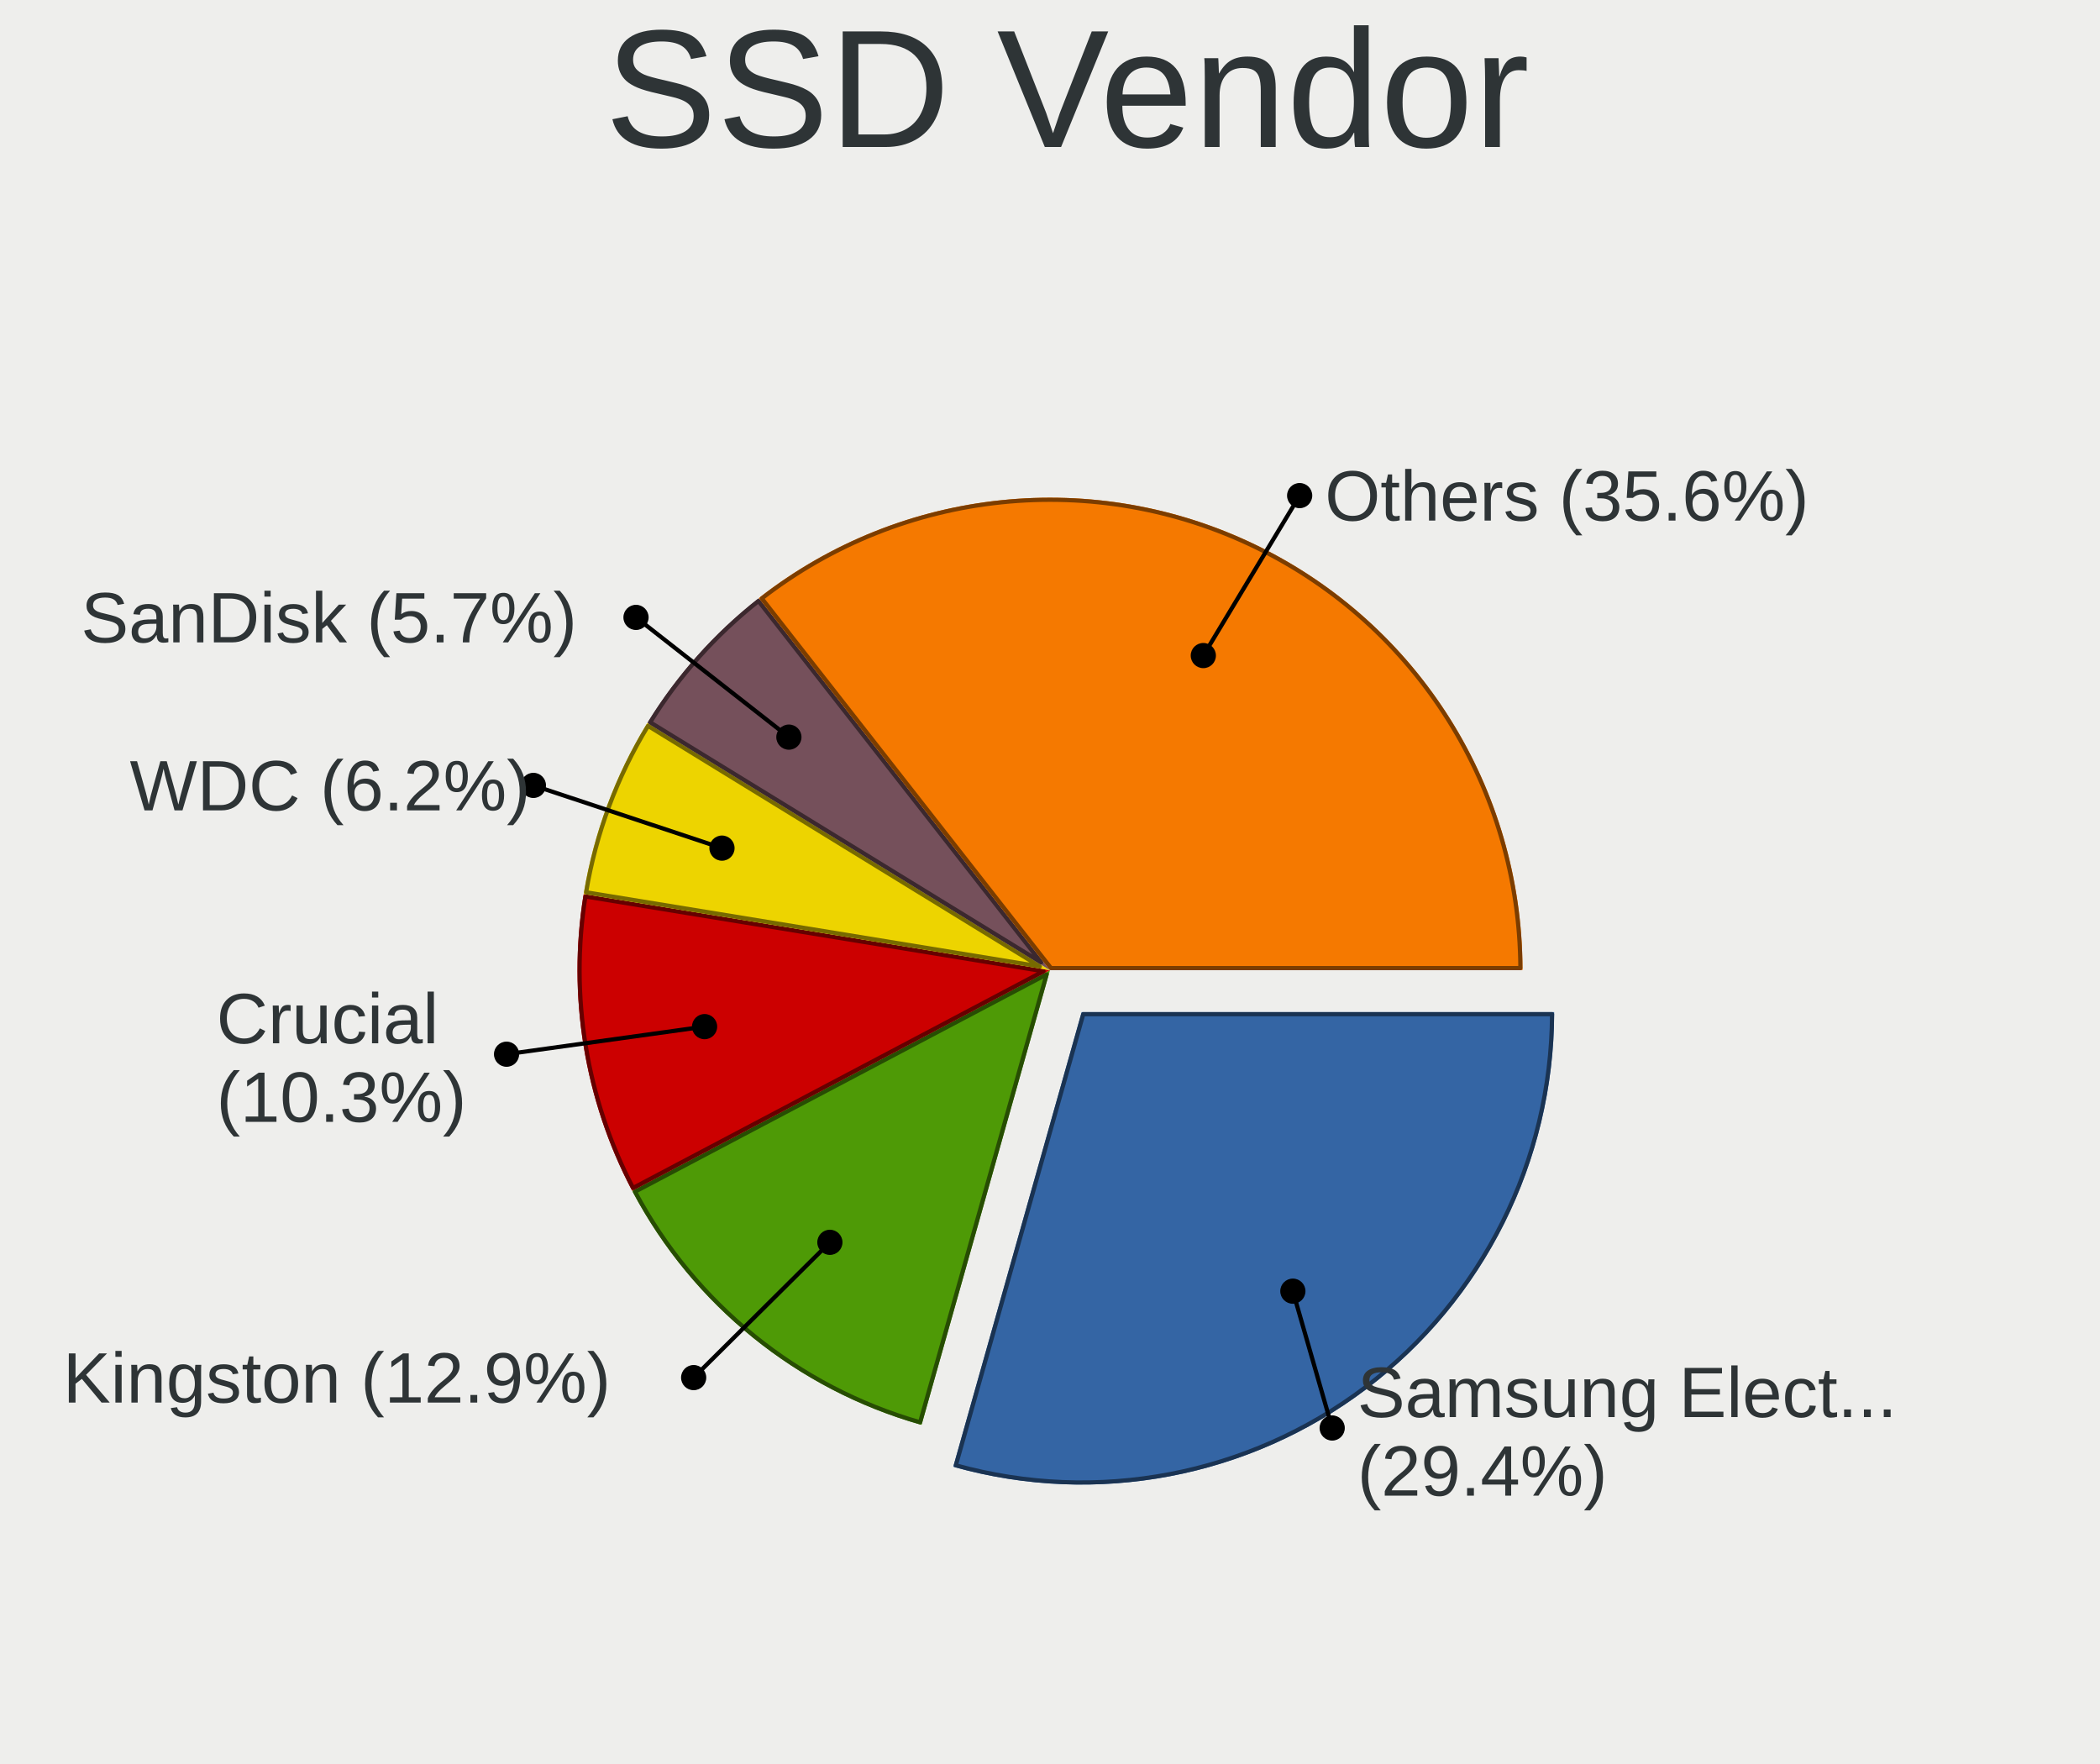
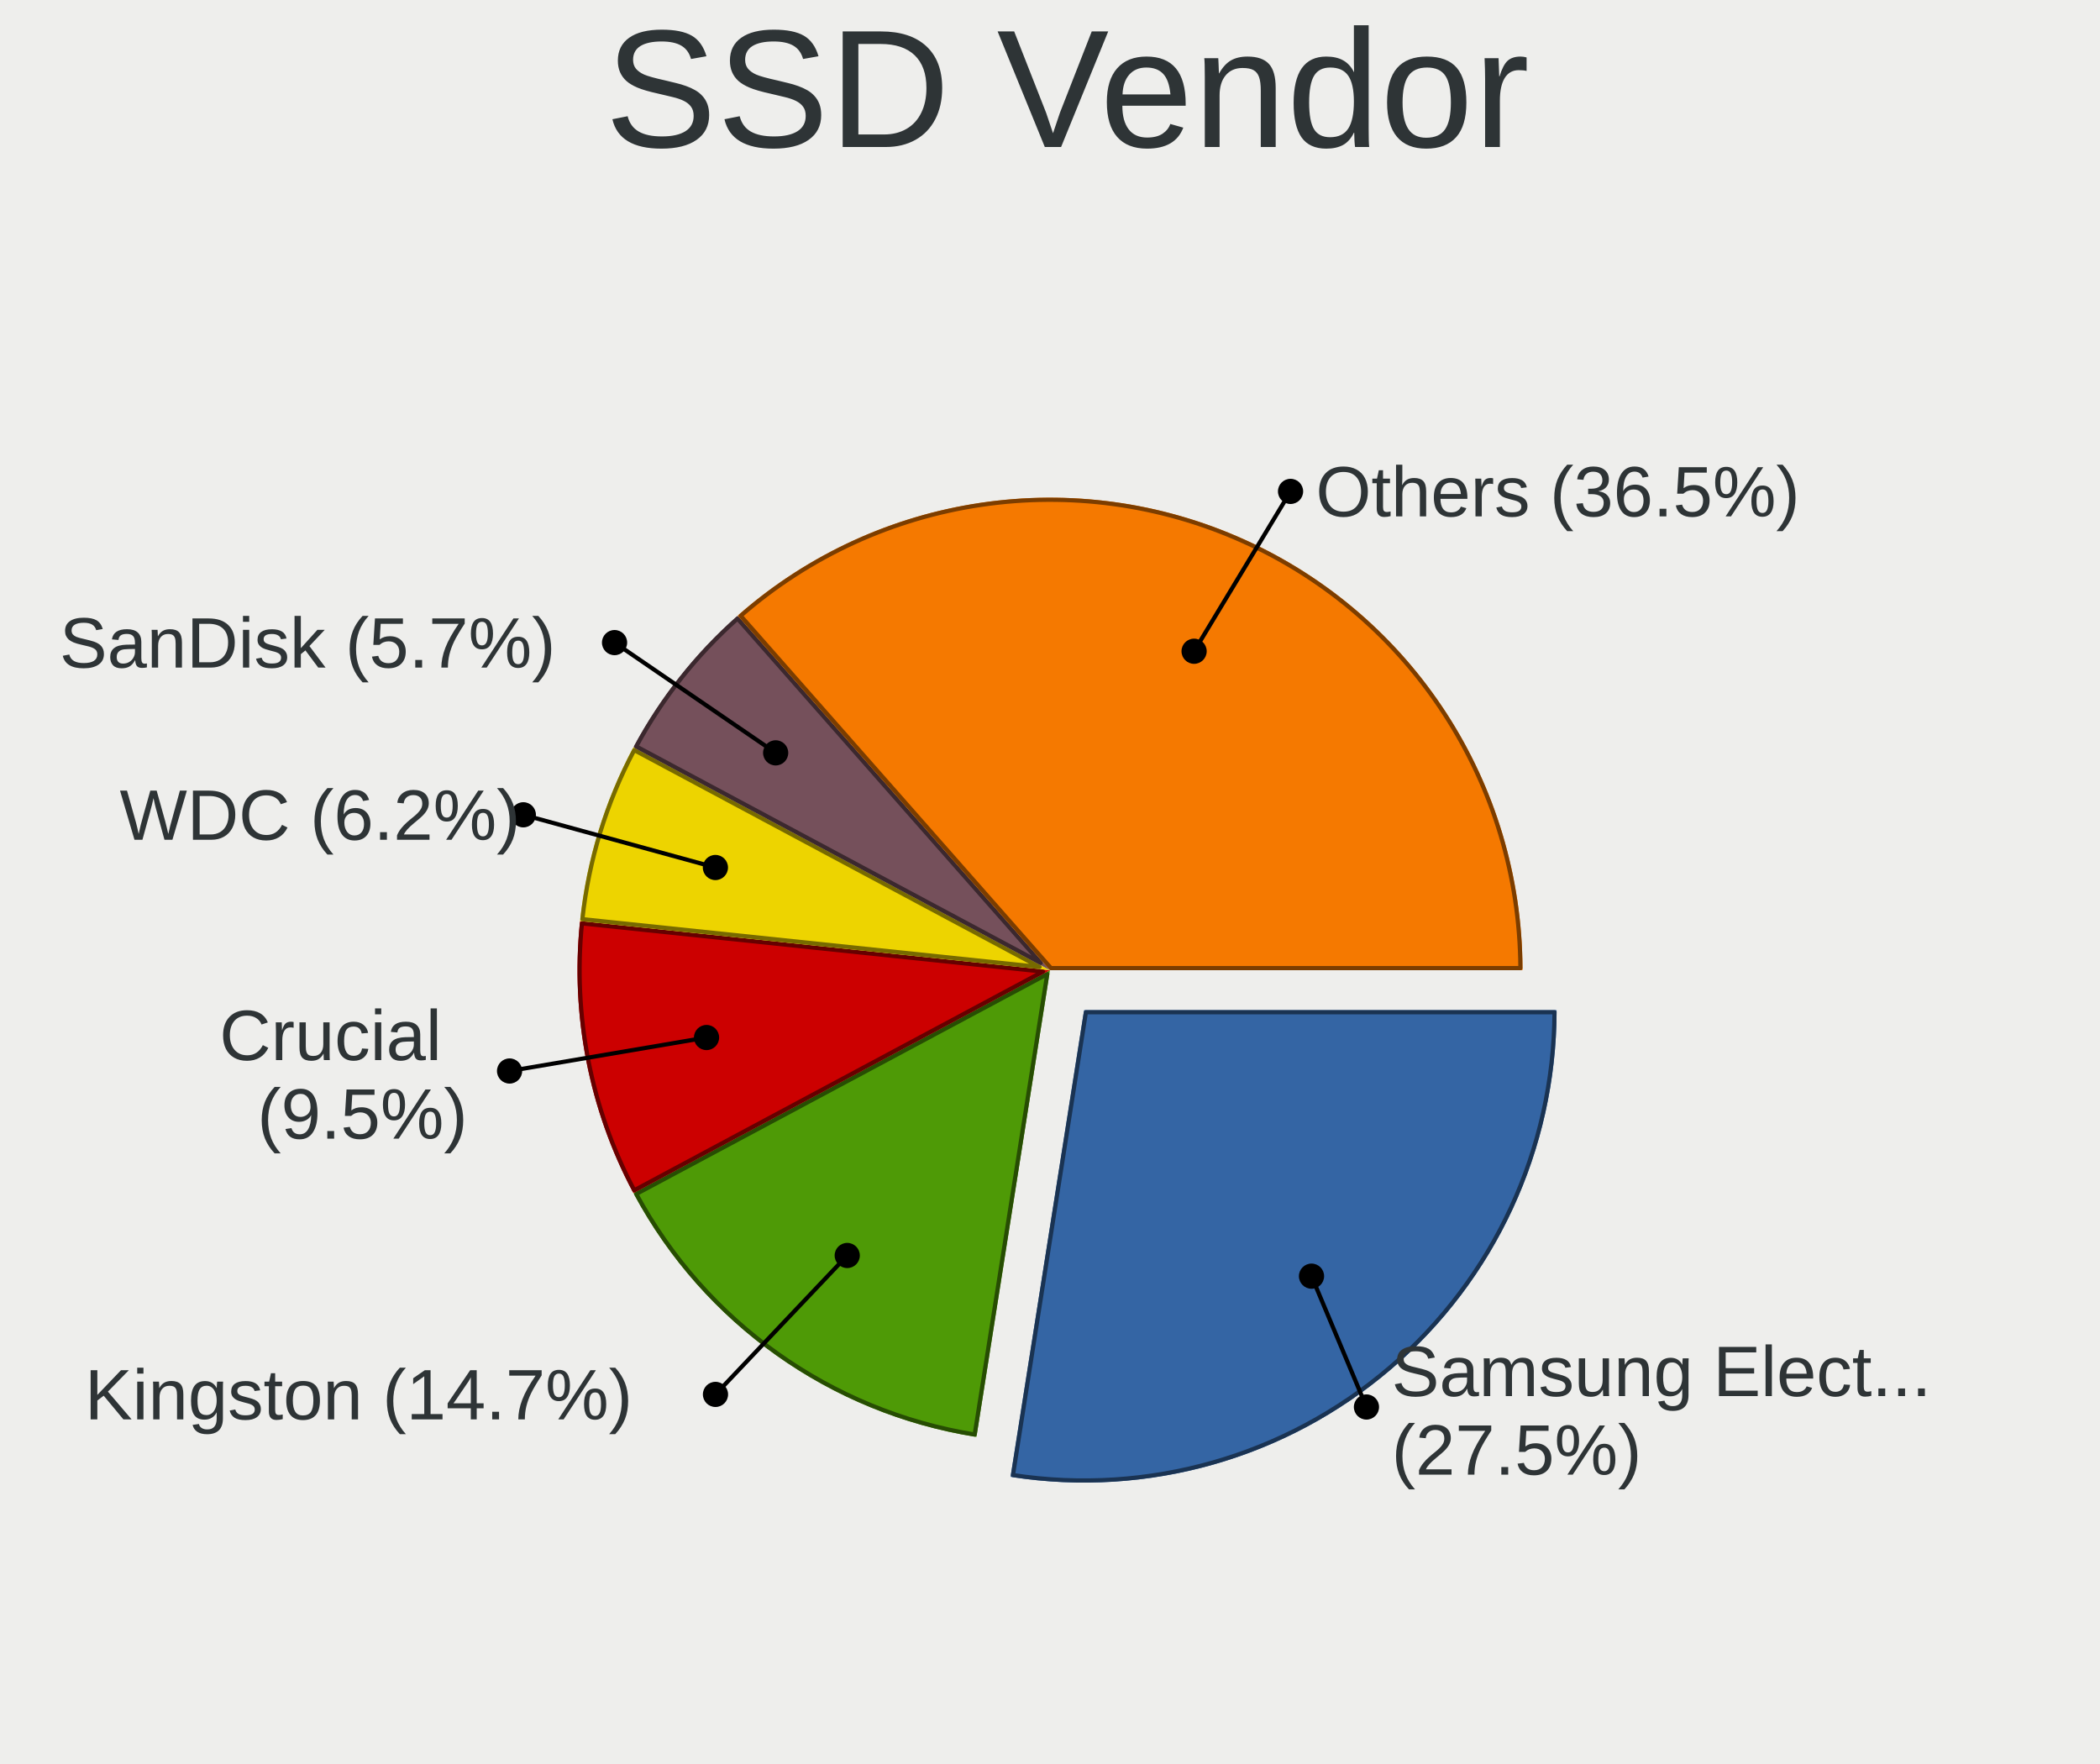
<svg xmlns="http://www.w3.org/2000/svg" width="500" height="420" version="1.0" id="ezcGraph">
  <defs />
  <g id="ezcGraphChart" color-rendering="optimizeQuality" shape-rendering="geometricPrecision" text-rendering="optimizeLegibility">
    <path d=" M 0,420 L 0,0 L 500,0 L 500,420 L 0,420 z " style="fill: #eeeeec; fill-opacity: 1.00; stroke: none;" id="ezcGraphPolygon_1" />
    <path d=" M 0,42 L 0,0 L 500,0 L 500,42 L 0,42 z " style="fill: #000000; fill-opacity: 0.00; stroke: none;" id="ezcGraphPolygon_2" />
-     <path d="M 257.54,240.97 L 370.04,240.97 A 112.50,112.50 0 0,1 226.96,349.23 z" style="fill: #3465a4; fill-opacity: 1.00; stroke: none; cursor: pointer;" id="ezcGraphCircleSector_4" />
-     <path d="M 257.92,241.47 L 369.54,241.47 A 112.00,112.00 0 0,1 227.58,348.89 z" style="fill: none; stroke: #1a3352; stroke-width: 1; stroke-opacity: 1.00; stroke-linecap: round; stroke-linejoin: round;" id="ezcGraphCircleSector_5" />
-     <path d="M 250.00,231.00 L 219.42,339.26 A 112.50,112.50 0 0,1 150.52,283.53 z" style="fill: #4e9a06; fill-opacity: 1.00; stroke: none; cursor: pointer;" id="ezcGraphCircleSector_6" />
-     <path d="M 249.20,231.99 L 219.07,338.65 A 112.00,112.00 0 0,1 151.19,283.74 z" style="fill: none; stroke: #274d03; stroke-width: 1; stroke-opacity: 1.00; stroke-linecap: round; stroke-linejoin: round;" id="ezcGraphCircleSector_7" />
-     <path d="M 250.00,231.00 L 150.52,283.53 A 112.50,112.50 0 0,1 138.97,212.86 z" style="fill: #cc0000; fill-opacity: 1.00; stroke: none; cursor: pointer;" id="ezcGraphCircleSector_8" />
-     <path d="M 248.45,231.25 L 150.73,282.85 A 112.00,112.00 0 0,1 139.38,213.44 z" style="fill: none; stroke: #660000; stroke-width: 1; stroke-opacity: 1.00; stroke-linecap: round; stroke-linejoin: round;" id="ezcGraphCircleSector_9" />
-     <path d="M 250.00,231.00 L 138.97,212.86 A 112.50,112.50 0 0,1 154.13,172.14 z" style="fill: #edd400; fill-opacity: 1.00; stroke: none; cursor: pointer;" id="ezcGraphCircleSector_10" />
-     <path d="M 247.57,230.10 L 139.55,212.45 A 112.00,112.00 0 0,1 154.29,172.83 z" style="fill: none; stroke: #776a00; stroke-width: 1; stroke-opacity: 1.00; stroke-linecap: round; stroke-linejoin: round;" id="ezcGraphCircleSector_11" />
-     <path d="M 250.00,231.00 L 154.13,172.14 A 112.50,112.50 0 0,1 180.67,142.40 z" style="fill: #75505b; fill-opacity: 1.00; stroke: none; cursor: pointer;" id="ezcGraphCircleSector_12" />
-     <path d="M 247.89,229.12 L 154.81,171.98 A 112.00,112.00 0 0,1 180.59,143.10 z" style="fill: none; stroke: #3b282e; stroke-width: 1; stroke-opacity: 1.00; stroke-linecap: round; stroke-linejoin: round;" id="ezcGraphCircleSector_13" />
-     <path d="M 250.00,231.00 L 180.67,142.40 A 112.50,112.50 0 0,1 362.50,231.00 z" style="fill: #f57900; fill-opacity: 1.00; stroke: none;" id="ezcGraphCircleSector_14" />
-     <path d="M 250.24,230.50 L 181.38,142.48 A 112.00,112.00 0 0,1 362.00,230.50 z" style="fill: none; stroke: #7b3d00; stroke-width: 1; stroke-opacity: 1.00; stroke-linecap: round; stroke-linejoin: round;" id="ezcGraphCircleSector_15" />
-     <path d=" M 187.831,175.507 L 151.431,147" style="fill: none; stroke: #000000; stroke-width: 1; stroke-opacity: 1.00; stroke-linecap: round; stroke-linejoin: round;" id="ezcGraphLine_16" />
-     <ellipse cx="187.831" cy="175.507" rx="3" ry="3" style="fill: #000000; fill-opacity: 1.00; stroke: none;" id="ezcGraphCircle_17" />
-     <ellipse cx="151.431" cy="147" rx="3" ry="3" style="fill: #000000; fill-opacity: 1.00; stroke: none;" id="ezcGraphCircle_18" />
-     <path d=" M 171.899,201.935 L 127,187" style="fill: none; stroke: #000000; stroke-width: 1; stroke-opacity: 1.00; stroke-linecap: round; stroke-linejoin: round;" id="ezcGraphLine_20" />
-     <ellipse cx="171.899" cy="201.935" rx="3" ry="3" style="fill: #000000; fill-opacity: 1.00; stroke: none;" id="ezcGraphCircle_21" />
-     <ellipse cx="127" cy="187" rx="3" ry="3" style="fill: #000000; fill-opacity: 1.00; stroke: none;" id="ezcGraphCircle_22" />
-     <path d=" M 167.757,244.436 L 120.61,251" style="fill: none; stroke: #000000; stroke-width: 1; stroke-opacity: 1.00; stroke-linecap: round; stroke-linejoin: round;" id="ezcGraphLine_24" />
-     <ellipse cx="167.757" cy="244.436" rx="3" ry="3" style="fill: #000000; fill-opacity: 1.00; stroke: none;" id="ezcGraphCircle_25" />
-     <ellipse cx="120.61" cy="251" rx="3" ry="3" style="fill: #000000; fill-opacity: 1.00; stroke: none;" id="ezcGraphCircle_26" />
-     <path d=" M 197.592,295.791 L 165.158,328" style="fill: none; stroke: #000000; stroke-width: 1; stroke-opacity: 1.00; stroke-linecap: round; stroke-linejoin: round;" id="ezcGraphLine_28" />
-     <ellipse cx="197.592" cy="295.791" rx="3" ry="3" style="fill: #000000; fill-opacity: 1.00; stroke: none;" id="ezcGraphCircle_29" />
-     <ellipse cx="165.158" cy="328" rx="3" ry="3" style="fill: #000000; fill-opacity: 1.00; stroke: none;" id="ezcGraphCircle_30" />
-     <path d=" M 286.504,156.087 L 309.442,118" style="fill: none; stroke: #000000; stroke-width: 1; stroke-opacity: 1.00; stroke-linecap: round; stroke-linejoin: round;" id="ezcGraphLine_32" />
-     <ellipse cx="286.504" cy="156.087" rx="3" ry="3" style="fill: #000000; fill-opacity: 1.00; stroke: none;" id="ezcGraphCircle_33" />
-     <ellipse cx="309.442" cy="118" rx="3" ry="3" style="fill: #000000; fill-opacity: 1.00; stroke: none;" id="ezcGraphCircle_34" />
-     <path d=" M 307.825,307.422 L 317.188,340" style="fill: none; stroke: #000000; stroke-width: 1; stroke-opacity: 1.00; stroke-linecap: round; stroke-linejoin: round;" id="ezcGraphLine_36" />
-     <ellipse cx="307.825" cy="307.422" rx="3" ry="3" style="fill: #000000; fill-opacity: 1.00; stroke: none;" id="ezcGraphCircle_37" />
-     <ellipse cx="317.188" cy="340" rx="3" ry="3" style="fill: #000000; fill-opacity: 1.00; stroke: none;" id="ezcGraphCircle_38" />
+     <path d="M 258.12,240.50 L 370.62,240.50 A 112.50,112.50 0 0,1 240.61,351.63 z" style="fill: #3465a4; fill-opacity: 1.00; stroke: none; cursor: pointer;" id="ezcGraphCircleSector_4" />
+     <path d="M 258.55,241.00 L 370.12,241.00 A 112.00,112.00 0 0,1 241.18,351.21 z" style="fill: none; stroke: #1a3352; stroke-width: 1; stroke-opacity: 1.00; stroke-linecap: round; stroke-linejoin: round;" id="ezcGraphCircleSector_5" />
+     <path d="M 250.00,231.00 L 232.48,342.13 A 112.50,112.50 0 0,1 150.81,284.08 z" style="fill: #4e9a06; fill-opacity: 1.00; stroke: none; cursor: pointer;" id="ezcGraphCircleSector_6" />
+     <path d="M 249.35,231.92 L 232.07,341.56 A 112.00,112.00 0 0,1 151.49,284.28 z" style="fill: none; stroke: #274d03; stroke-width: 1; stroke-opacity: 1.00; stroke-linecap: round; stroke-linejoin: round;" id="ezcGraphCircleSector_7" />
+     <path d="M 250.00,231.00 L 150.81,284.08 A 112.50,112.50 0 0,1 138.11,219.30 z" style="fill: #cc0000; fill-opacity: 1.00; stroke: none; cursor: pointer;" id="ezcGraphCircleSector_8" />
+     <path d="M 248.33,231.33 L 151.01,283.40 A 112.00,112.00 0 0,1 138.56,219.85 z" style="fill: none; stroke: #660000; stroke-width: 1; stroke-opacity: 1.00; stroke-linecap: round; stroke-linejoin: round;" id="ezcGraphCircleSector_9" />
+     <path d="M 250.00,231.00 L 138.11,219.30 A 112.50,112.50 0 0,1 150.81,177.92 z" style="fill: #edd400; fill-opacity: 1.00; stroke: none; cursor: pointer;" id="ezcGraphCircleSector_10" />
+     <path d="M 247.51,230.24 L 138.66,218.85 A 112.00,112.00 0 0,1 151.01,178.60 z" style="fill: none; stroke: #776a00; stroke-width: 1; stroke-opacity: 1.00; stroke-linecap: round; stroke-linejoin: round;" id="ezcGraphCircleSector_11" />
+     <path d="M 250.00,231.00 L 150.81,177.92 A 112.50,112.50 0 0,1 175.64,146.58 z" style="fill: #75505b; fill-opacity: 1.00; stroke: none; cursor: pointer;" id="ezcGraphCircleSector_12" />
+     <path d="M 247.79,229.25 L 151.49,177.72 A 112.00,112.00 0 0,1 175.60,147.28 z" style="fill: none; stroke: #3b282e; stroke-width: 1; stroke-opacity: 1.00; stroke-linecap: round; stroke-linejoin: round;" id="ezcGraphCircleSector_13" />
+     <path d="M 250.00,231.00 L 175.64,146.58 A 112.50,112.50 0 0,1 362.50,231.00 z" style="fill: #f57900; fill-opacity: 1.00; stroke: none;" id="ezcGraphCircleSector_14" />
+     <path d="M 250.23,230.50 L 176.35,146.62 A 112.00,112.00 0 0,1 362.00,230.50 z" style="fill: none; stroke: #7b3d00; stroke-width: 1; stroke-opacity: 1.00; stroke-linecap: round; stroke-linejoin: round;" id="ezcGraphCircleSector_15" />
+     <path d=" M 184.682,179.251 L 146.322,153" style="fill: none; stroke: #000000; stroke-width: 1; stroke-opacity: 1.00; stroke-linecap: round; stroke-linejoin: round;" id="ezcGraphLine_16" />
+     <ellipse cx="184.682" cy="179.251" rx="3" ry="3" style="fill: #000000; fill-opacity: 1.00; stroke: none;" id="ezcGraphCircle_17" />
+     <ellipse cx="146.322" cy="153" rx="3" ry="3" style="fill: #000000; fill-opacity: 1.00; stroke: none;" id="ezcGraphCircle_18" />
+     <path d=" M 170.334,206.55 L 124.602,194" style="fill: none; stroke: #000000; stroke-width: 1; stroke-opacity: 1.00; stroke-linecap: round; stroke-linejoin: round;" id="ezcGraphLine_20" />
+     <ellipse cx="170.334" cy="206.55" rx="3" ry="3" style="fill: #000000; fill-opacity: 1.00; stroke: none;" id="ezcGraphCircle_21" />
+     <ellipse cx="124.602" cy="194" rx="3" ry="3" style="fill: #000000; fill-opacity: 1.00; stroke: none;" id="ezcGraphCircle_22" />
+     <path d=" M 168.223,247.029 L 121.326,255" style="fill: none; stroke: #000000; stroke-width: 1; stroke-opacity: 1.00; stroke-linecap: round; stroke-linejoin: round;" id="ezcGraphLine_24" />
+     <ellipse cx="168.223" cy="247.029" rx="3" ry="3" style="fill: #000000; fill-opacity: 1.00; stroke: none;" id="ezcGraphCircle_25" />
+     <ellipse cx="121.326" cy="255" rx="3" ry="3" style="fill: #000000; fill-opacity: 1.00; stroke: none;" id="ezcGraphCircle_26" />
+     <path d=" M 201.723,298.925 L 170.352,332" style="fill: none; stroke: #000000; stroke-width: 1; stroke-opacity: 1.00; stroke-linecap: round; stroke-linejoin: round;" id="ezcGraphLine_28" />
+     <ellipse cx="201.723" cy="298.925" rx="3" ry="3" style="fill: #000000; fill-opacity: 1.00; stroke: none;" id="ezcGraphCircle_29" />
+     <ellipse cx="170.352" cy="332" rx="3" ry="3" style="fill: #000000; fill-opacity: 1.00; stroke: none;" id="ezcGraphCircle_30" />
+     <path d=" M 284.31,155.057 L 307.274,117" style="fill: none; stroke: #000000; stroke-width: 1; stroke-opacity: 1.00; stroke-linecap: round; stroke-linejoin: round;" id="ezcGraphLine_32" />
+     <ellipse cx="284.31" cy="155.057" rx="3" ry="3" style="fill: #000000; fill-opacity: 1.00; stroke: none;" id="ezcGraphCircle_33" />
+     <ellipse cx="307.274" cy="117" rx="3" ry="3" style="fill: #000000; fill-opacity: 1.00; stroke: none;" id="ezcGraphCircle_34" />
+     <path d=" M 312.266,303.849 L 325.347,335" style="fill: none; stroke: #000000; stroke-width: 1; stroke-opacity: 1.00; stroke-linecap: round; stroke-linejoin: round;" id="ezcGraphLine_36" />
+     <ellipse cx="312.266" cy="303.849" rx="3" ry="3" style="fill: #000000; fill-opacity: 1.00; stroke: none;" id="ezcGraphCircle_37" />
+     <ellipse cx="325.347" cy="335" rx="3" ry="3" style="fill: #000000; fill-opacity: 1.00; stroke: none;" id="ezcGraphCircle_38" />
    <g id="ezcGraphTextBox_3">
      <path d=" M 143.5,42 L 143.5,0.5 L 357,0.5 L 357,42 L 143.5,42 z " style="fill: #ffffff; fill-opacity: 0.00; stroke: none;" id="ezcGraphPolygon_40" />
      <text id="ezcGraphTextBox_3_text" x="144" text-length="212px" y="35" style="font-size: 40px; font-family: 'Arial'; fill: #2e3436; fill-opacity: 1.00; stroke: none;">SSD Vendor</text>
    </g>
    <g id="ezcGraphTextBox_19" style=" cursor: pointer;">
-       <path d=" M 18.791,156.5 L 18.791,138 L 146.431,138 L 146.431,156.5 L 18.791,156.5 z " style="fill: #ffffff; fill-opacity: 0.00; stroke: none;" id="ezcGraphPolygon_41" />
-       <text id="ezcGraphTextBox_19_text" x="19.291" text-length="126.14px" y="152.95" style="font-size: 17px; font-family: 'Arial'; fill: #2e3436; fill-opacity: 1.00; stroke: none;">SanDisk (5.7%)</text>
+       <path d=" M 13.682,162.5 L 13.682,144 L 141.322,144 L 141.322,162.5 L 13.682,162.5 z " style="fill: #ffffff; fill-opacity: 0.00; stroke: none;" id="ezcGraphPolygon_41" />
+       <text id="ezcGraphTextBox_19_text" x="14.182" text-length="126.14px" y="158.95" style="font-size: 17px; font-family: 'Arial'; fill: #2e3436; fill-opacity: 1.00; stroke: none;">SanDisk (5.7%)</text>
    </g>
    <g id="ezcGraphTextBox_23" style=" cursor: pointer;">
-       <path d=" M 30.4,196.5 L 30.4,178 L 122,178 L 122,196.5 L 30.4,196.5 z " style="fill: #ffffff; fill-opacity: 0.00; stroke: none;" id="ezcGraphPolygon_42" />
-       <text id="ezcGraphTextBox_23_text" x="30.9" text-length="90.1px" y="192.95" style="font-size: 17px; font-family: 'Arial'; fill: #2e3436; fill-opacity: 1.00; stroke: none;">WDC (6.2%)</text>
+       <path d=" M 28.002,203.5 L 28.002,185 L 119.602,185 L 119.602,203.5 L 28.002,203.5 z " style="fill: #ffffff; fill-opacity: 0.00; stroke: none;" id="ezcGraphPolygon_42" />
+       <text id="ezcGraphTextBox_23_text" x="28.502" text-length="90.1px" y="199.95" style="font-size: 17px; font-family: 'Arial'; fill: #2e3436; fill-opacity: 1.00; stroke: none;">WDC (6.2%)</text>
    </g>
    <g id="ezcGraphTextBox_27" style=" cursor: pointer;">
-       <path d=" M 51.04,269.05 L 51.04,233.45 L 115.61,233.45 L 115.61,269.05 L 51.04,269.05 z " style="fill: #ffffff; fill-opacity: 0.00; stroke: none;" id="ezcGraphPolygon_43" />
-       <text id="ezcGraphTextBox_27_text" x="51.54" text-length="63.07px" y="248.4" style="font-size: 17px; font-family: 'Arial'; fill: #2e3436; fill-opacity: 1.00; stroke: none;">Crucial</text>
-       <text id="ezcGraphTextBox_27_text" x="51.54" text-length="63.07px" y="267.1" style="font-size: 17px; font-family: 'Arial'; fill: #2e3436; fill-opacity: 1.00; stroke: none;">(10.3%)</text>
+       <path d=" M 51.756,273.05 L 51.756,237.45 L 116.326,237.45 L 116.326,273.05 L 51.756,273.05 z " style="fill: #ffffff; fill-opacity: 0.00; stroke: none;" id="ezcGraphPolygon_43" />
+       <text id="ezcGraphTextBox_27_text" x="52.256" text-length="63.07px" y="252.4" style="font-size: 17px; font-family: 'Arial'; fill: #2e3436; fill-opacity: 1.00; stroke: none;">Crucial</text>
+       <text id="ezcGraphTextBox_27_text" x="61.266" text-length="54.06px" y="271.1" style="font-size: 17px; font-family: 'Arial'; fill: #2e3436; fill-opacity: 1.00; stroke: none;">(9.5%)</text>
    </g>
    <g id="ezcGraphTextBox_31" style=" cursor: pointer;">
-       <path d=" M 14.498,337.5 L 14.498,319 L 160.158,319 L 160.158,337.5 L 14.498,337.5 z " style="fill: #ffffff; fill-opacity: 0.00; stroke: none;" id="ezcGraphPolygon_44" />
-       <text id="ezcGraphTextBox_31_text" x="14.998" text-length="144.16px" y="333.95" style="font-size: 17px; font-family: 'Arial'; fill: #2e3436; fill-opacity: 1.00; stroke: none;">Kingston (12.9%)</text>
+       <path d=" M 19.692,341.5 L 19.692,323 L 165.352,323 L 165.352,341.5 L 19.692,341.5 z " style="fill: #ffffff; fill-opacity: 0.00; stroke: none;" id="ezcGraphPolygon_44" />
+       <text id="ezcGraphTextBox_31_text" x="20.192" text-length="144.16px" y="337.95" style="font-size: 17px; font-family: 'Arial'; fill: #2e3436; fill-opacity: 1.00; stroke: none;">Kingston (14.7%)</text>
    </g>
    <g id="ezcGraphTextBox_35">
-       <path d=" M 314.942,127.5 L 314.942,109 L 442.582,109 L 442.582,127.5 L 314.942,127.5 z " style="fill: #ffffff; fill-opacity: 0.00; stroke: none;" id="ezcGraphPolygon_45" />
-       <text id="ezcGraphTextBox_35_text" x="315.442" text-length="126.14px" y="123.95" style="font-size: 17px; font-family: 'Arial'; fill: #2e3436; fill-opacity: 1.00; stroke: none;">Others (35.6%)</text>
+       <path d=" M 312.774,126.5 L 312.774,108 L 440.414,108 L 440.414,126.5 L 312.774,126.5 z " style="fill: #ffffff; fill-opacity: 0.00; stroke: none;" id="ezcGraphPolygon_45" />
+       <text id="ezcGraphTextBox_35_text" x="313.274" text-length="126.14px" y="122.95" style="font-size: 17px; font-family: 'Arial'; fill: #2e3436; fill-opacity: 1.00; stroke: none;">Others (36.5%)</text>
    </g>
    <g id="ezcGraphTextBox_39" style=" cursor: pointer;">
-       <path d=" M 322.688,358.05 L 322.688,322.45 L 468.348,322.45 L 468.348,358.05 L 322.688,358.05 z " style="fill: #ffffff; fill-opacity: 0.00; stroke: none;" id="ezcGraphPolygon_46" />
-       <text id="ezcGraphTextBox_39_text" x="323.188" text-length="144.16px" y="337.4" style="font-size: 17px; font-family: 'Arial'; fill: #2e3436; fill-opacity: 1.00; stroke: none;">Samsung Elect...</text>
-       <text id="ezcGraphTextBox_39_text" x="323.188" text-length="63.07px" y="356.1" style="font-size: 17px; font-family: 'Arial'; fill: #2e3436; fill-opacity: 1.00; stroke: none;">(29.4%)</text>
+       <path d=" M 330.847,353.05 L 330.847,317.45 L 476.507,317.45 L 476.507,353.05 L 330.847,353.05 z " style="fill: #ffffff; fill-opacity: 0.00; stroke: none;" id="ezcGraphPolygon_46" />
+       <text id="ezcGraphTextBox_39_text" x="331.347" text-length="144.16px" y="332.4" style="font-size: 17px; font-family: 'Arial'; fill: #2e3436; fill-opacity: 1.00; stroke: none;">Samsung Elect...</text>
+       <text id="ezcGraphTextBox_39_text" x="331.347" text-length="63.07px" y="351.1" style="font-size: 17px; font-family: 'Arial'; fill: #2e3436; fill-opacity: 1.00; stroke: none;">(27.5%)</text>
    </g>
  </g>
</svg>
